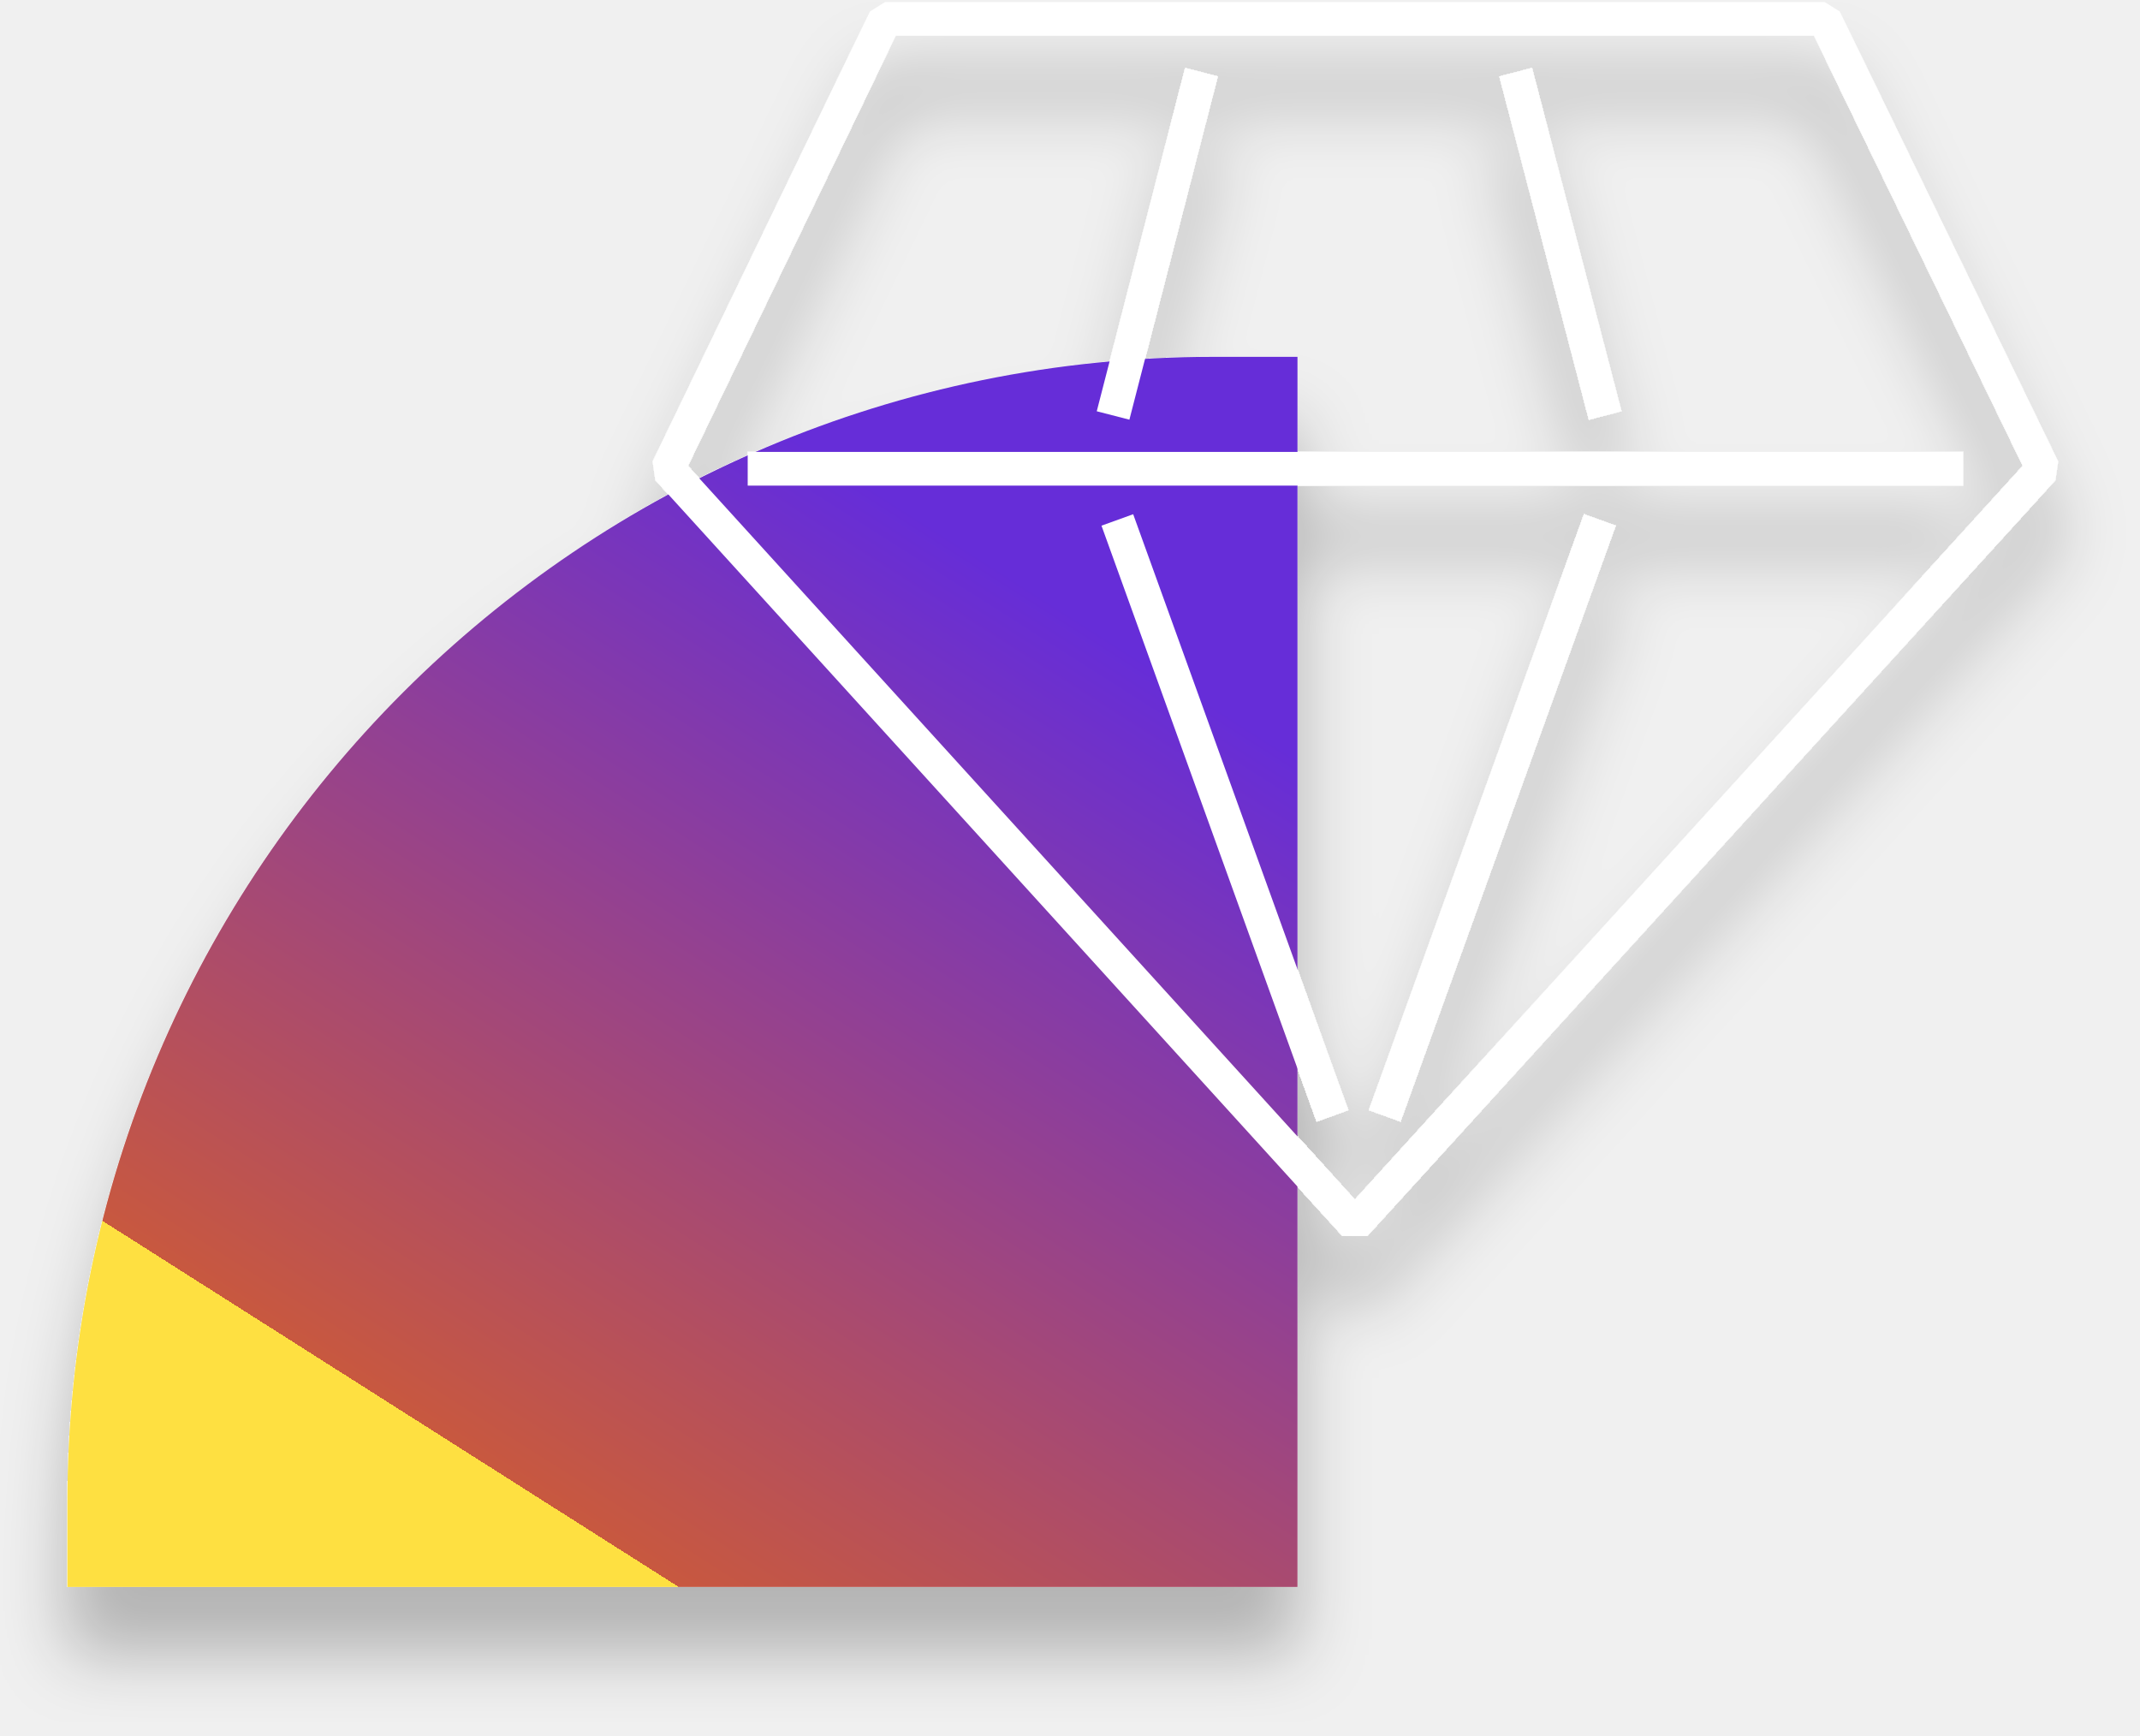
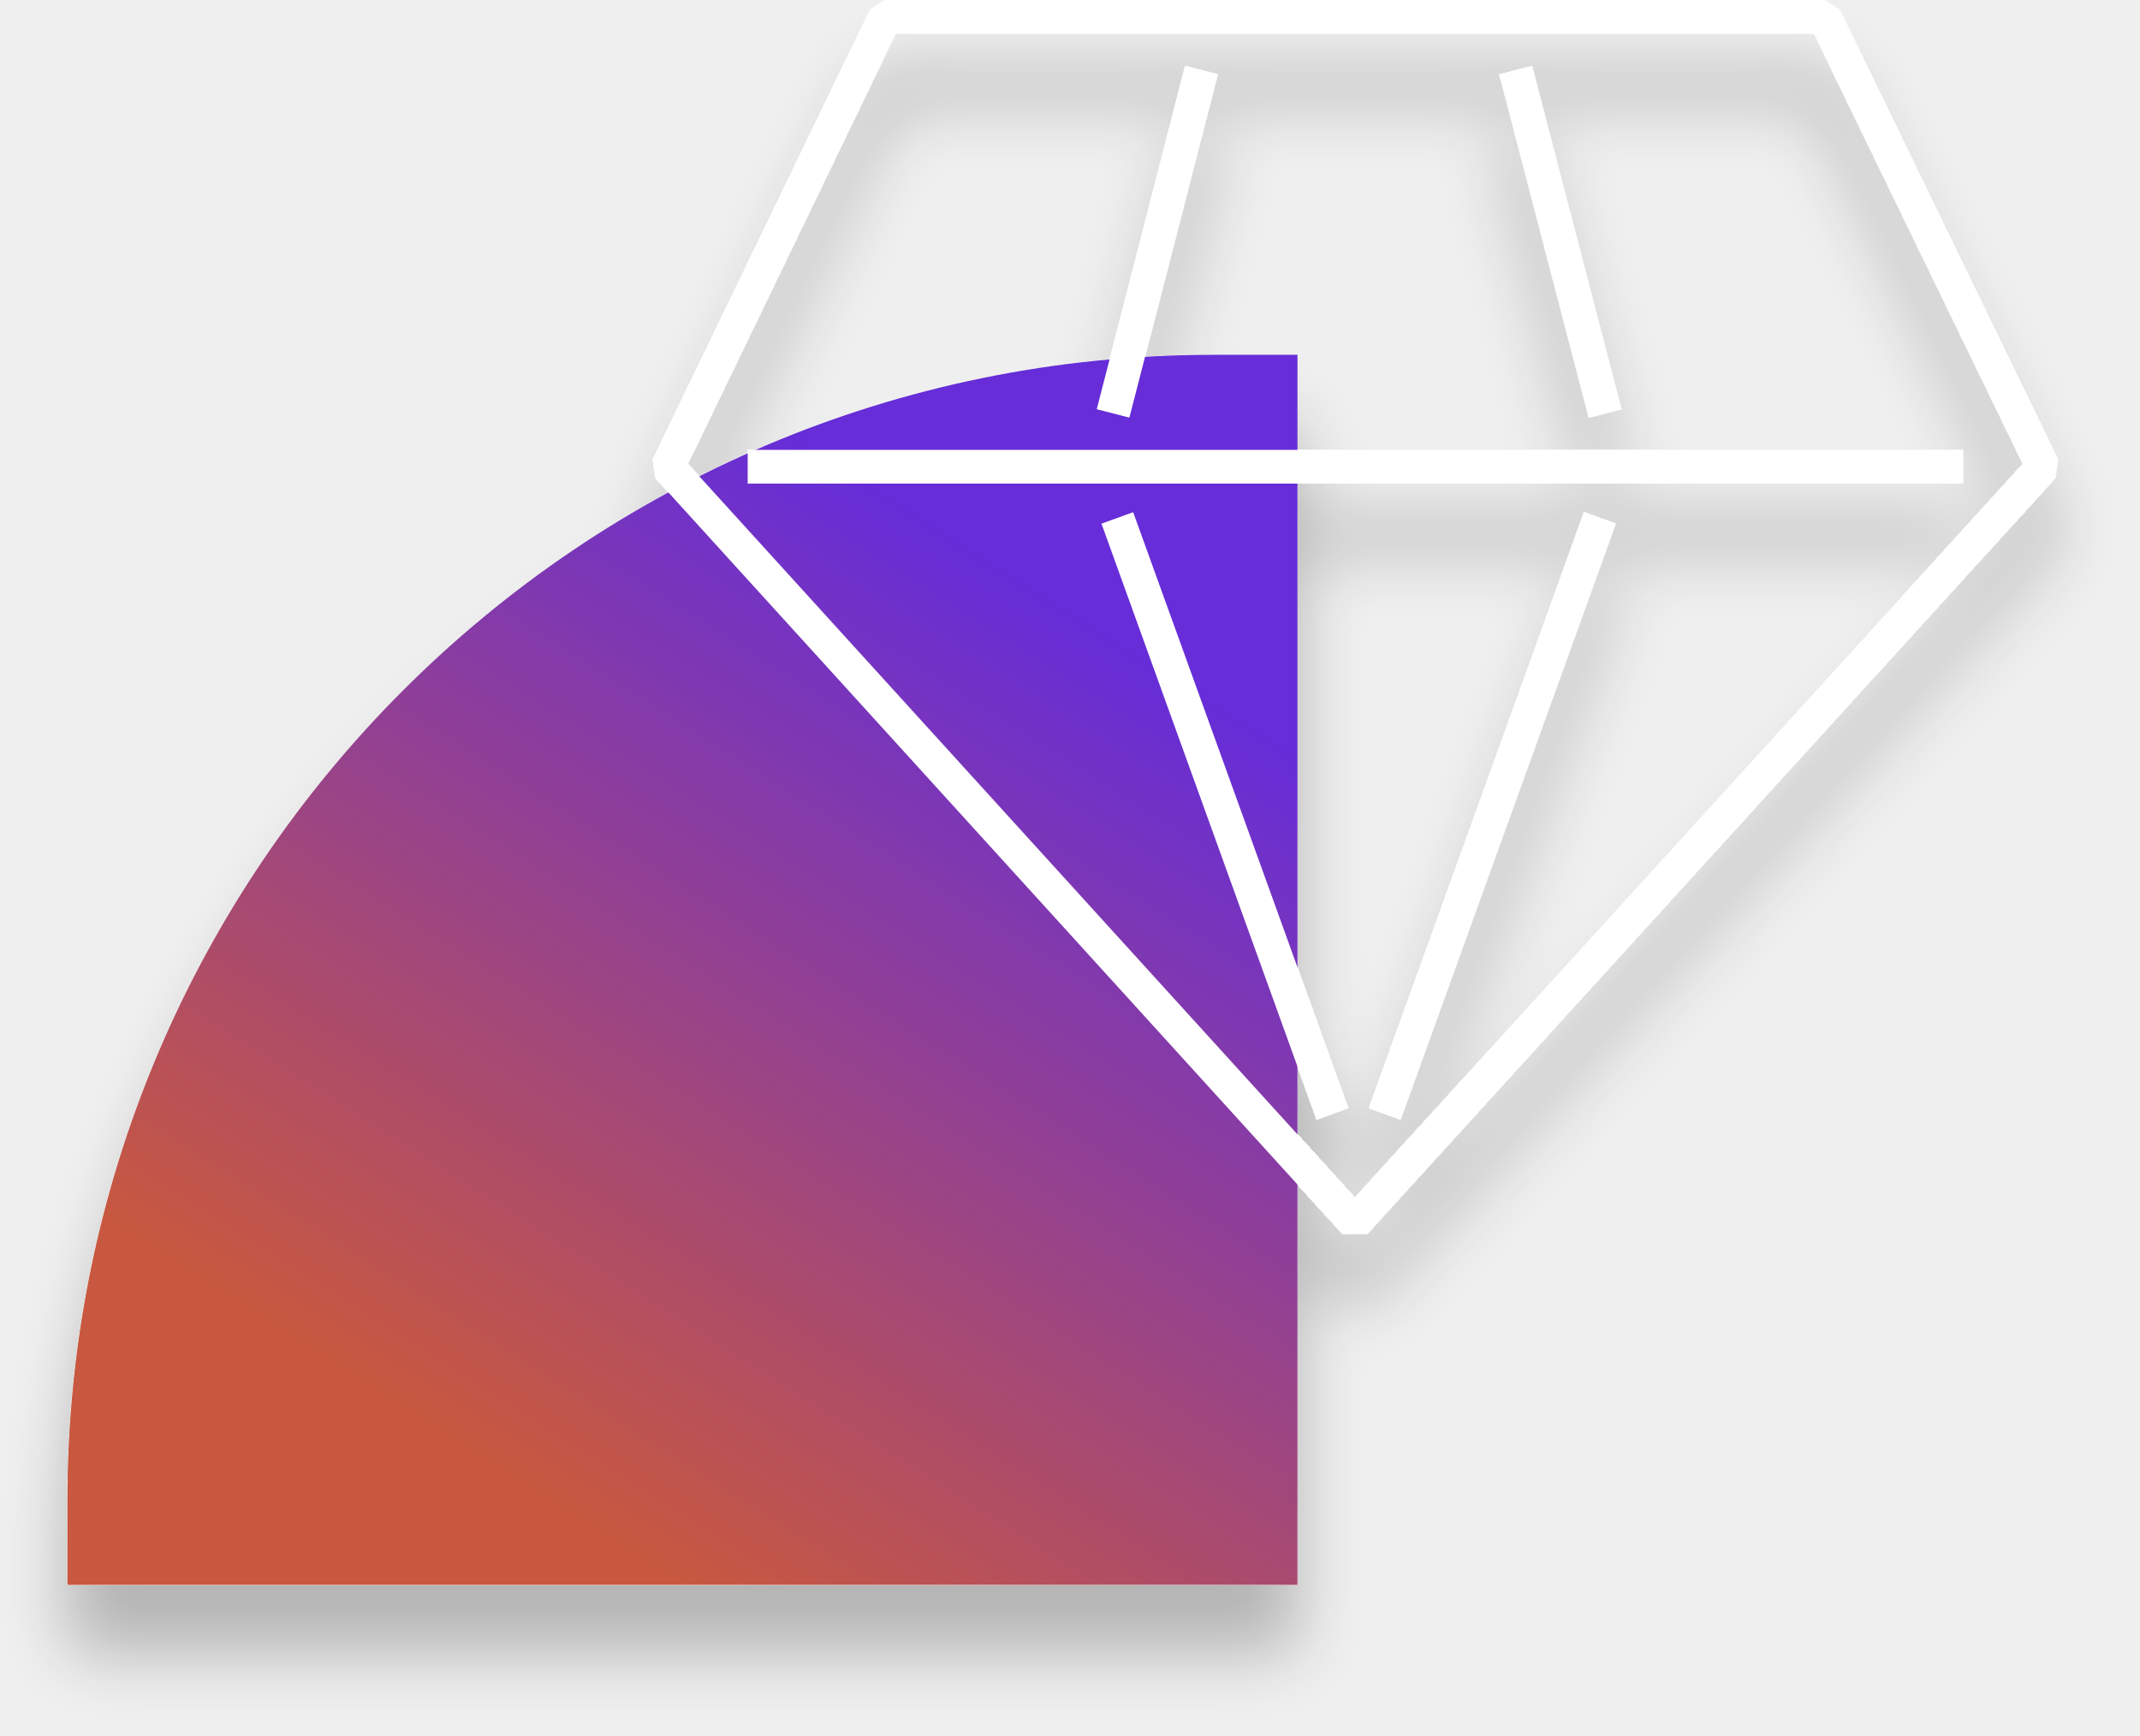
<svg xmlns="http://www.w3.org/2000/svg" width="127" height="103" viewBox="0 0 127 103" fill="none">
  <g filter="url(#filter0_d_134_1788)">
-     <path d="M4 94.177L4 89.177C4 51.621 34.445 21.177 72 21.177L77 21.177L77 94.177L4 94.177Z" fill="url(#paint0_linear_134_1788)" />
-     <path d="M80.405 72.674L121.241 27.819L108.282 1.121H52.528L39.632 27.819L80.405 72.674Z" stroke="white" stroke-width="2" stroke-miterlimit="10" stroke-linejoin="bevel" />
-     <path d="M44.373 27.819H116.5" stroke="white" stroke-width="2" stroke-miterlimit="10" />
-     <path d="M66.309 30.856L79.078 66.221" stroke="white" stroke-width="2" stroke-miterlimit="10" />
-     <path d="M71.302 4.284L66.056 24.656" stroke="white" stroke-width="2" stroke-miterlimit="10" />
-     <path d="M94.944 30.856L82.175 66.221" stroke="white" stroke-width="2" stroke-miterlimit="10" />
-     <path d="M89.95 4.284L95.26 24.656" stroke="white" stroke-width="2" stroke-miterlimit="10" />
+     <path d="M4 94.056L4 89.056C4 51.501 34.445 21.056 72 21.056L77 21.056L77 94.056L4 94.056Z" fill="url(#paint0_linear_134_1788)" />
+     <path fill-rule="evenodd" clip-rule="evenodd" d="M51.627 0.565L52.528 0H108.282L109.182 0.563L122.141 27.261L121.981 28.371L81.144 73.227L79.665 73.226L38.892 28.371L38.731 27.263L51.627 0.565ZM53.155 2L40.826 27.525L80.406 71.067L120.046 27.526L107.656 2H53.155Z" fill="white" />
+     <path fill-rule="evenodd" clip-rule="evenodd" d="M116.5 28.698H44.373V26.698H116.5V28.698Z" fill="white" />
+     <path fill-rule="evenodd" clip-rule="evenodd" d="M78.136 66.44L65.367 31.075L67.248 30.395L80.017 65.761L78.136 66.44Z" fill="white" />
+     <path fill-rule="evenodd" clip-rule="evenodd" d="M65.087 24.285L70.334 3.914L72.27 4.413L67.024 24.784L65.087 24.285Z" fill="white" />
+     <path fill-rule="evenodd" clip-rule="evenodd" d="M81.234 65.761L94.004 30.395L95.885 31.075L83.115 66.44L81.234 65.761Z" fill="white" />
+     <path fill-rule="evenodd" clip-rule="evenodd" d="M94.292 24.787L88.982 4.415L90.918 3.911L96.228 24.283L94.292 24.787Z" fill="white" />
  </g>
  <defs>
-     <filter id="filter0_d_134_1788" x="0" y="0.121" width="126.141" height="102.056" filterUnits="userSpaceOnUse" color-interpolation-filters="sRGB">
+     <filter id="filter0_d_134_1788" x="0" y="0" width="126.141" height="102.056" filterUnits="userSpaceOnUse" color-interpolation-filters="sRGB">
      <feFlood flood-opacity="0" result="BackgroundImageFix" />
      <feColorMatrix in="SourceAlpha" type="matrix" values="0 0 0 0 0 0 0 0 0 0 0 0 0 0 0 0 0 0 127 0" result="hardAlpha" />
      <feOffset dy="4" />
      <feGaussianBlur stdDeviation="2" />
      <feComposite in2="hardAlpha" operator="out" />
      <feColorMatrix type="matrix" values="0 0 0 0 0 0 0 0 0 0 0 0 0 0 0 0 0 0 0.25 0" />
      <feBlend mode="normal" in2="BackgroundImageFix" result="effect1_dropShadow_134_1788" />
      <feBlend mode="normal" in="SourceGraphic" in2="effect1_dropShadow_134_1788" result="shape" />
    </filter>
-     <linearGradient id="paint0_linear_134_1788" x1="65.014" y1="37.339" x2="32.178" y2="89.028" gradientUnits="userSpaceOnUse">
+     <linearGradient id="paint0_linear_134_1788" x1="65.014" y1="37.218" x2="32.178" y2="88.907" gradientUnits="userSpaceOnUse">
      <stop stop-color="#662DD8" />
      <stop offset="1" stop-color="#C8583F" />
-       <stop offset="1" stop-color="#FEE041" />
+       <stop offset="1" stop-color="#C8583F" />
    </linearGradient>
  </defs>
</svg>
